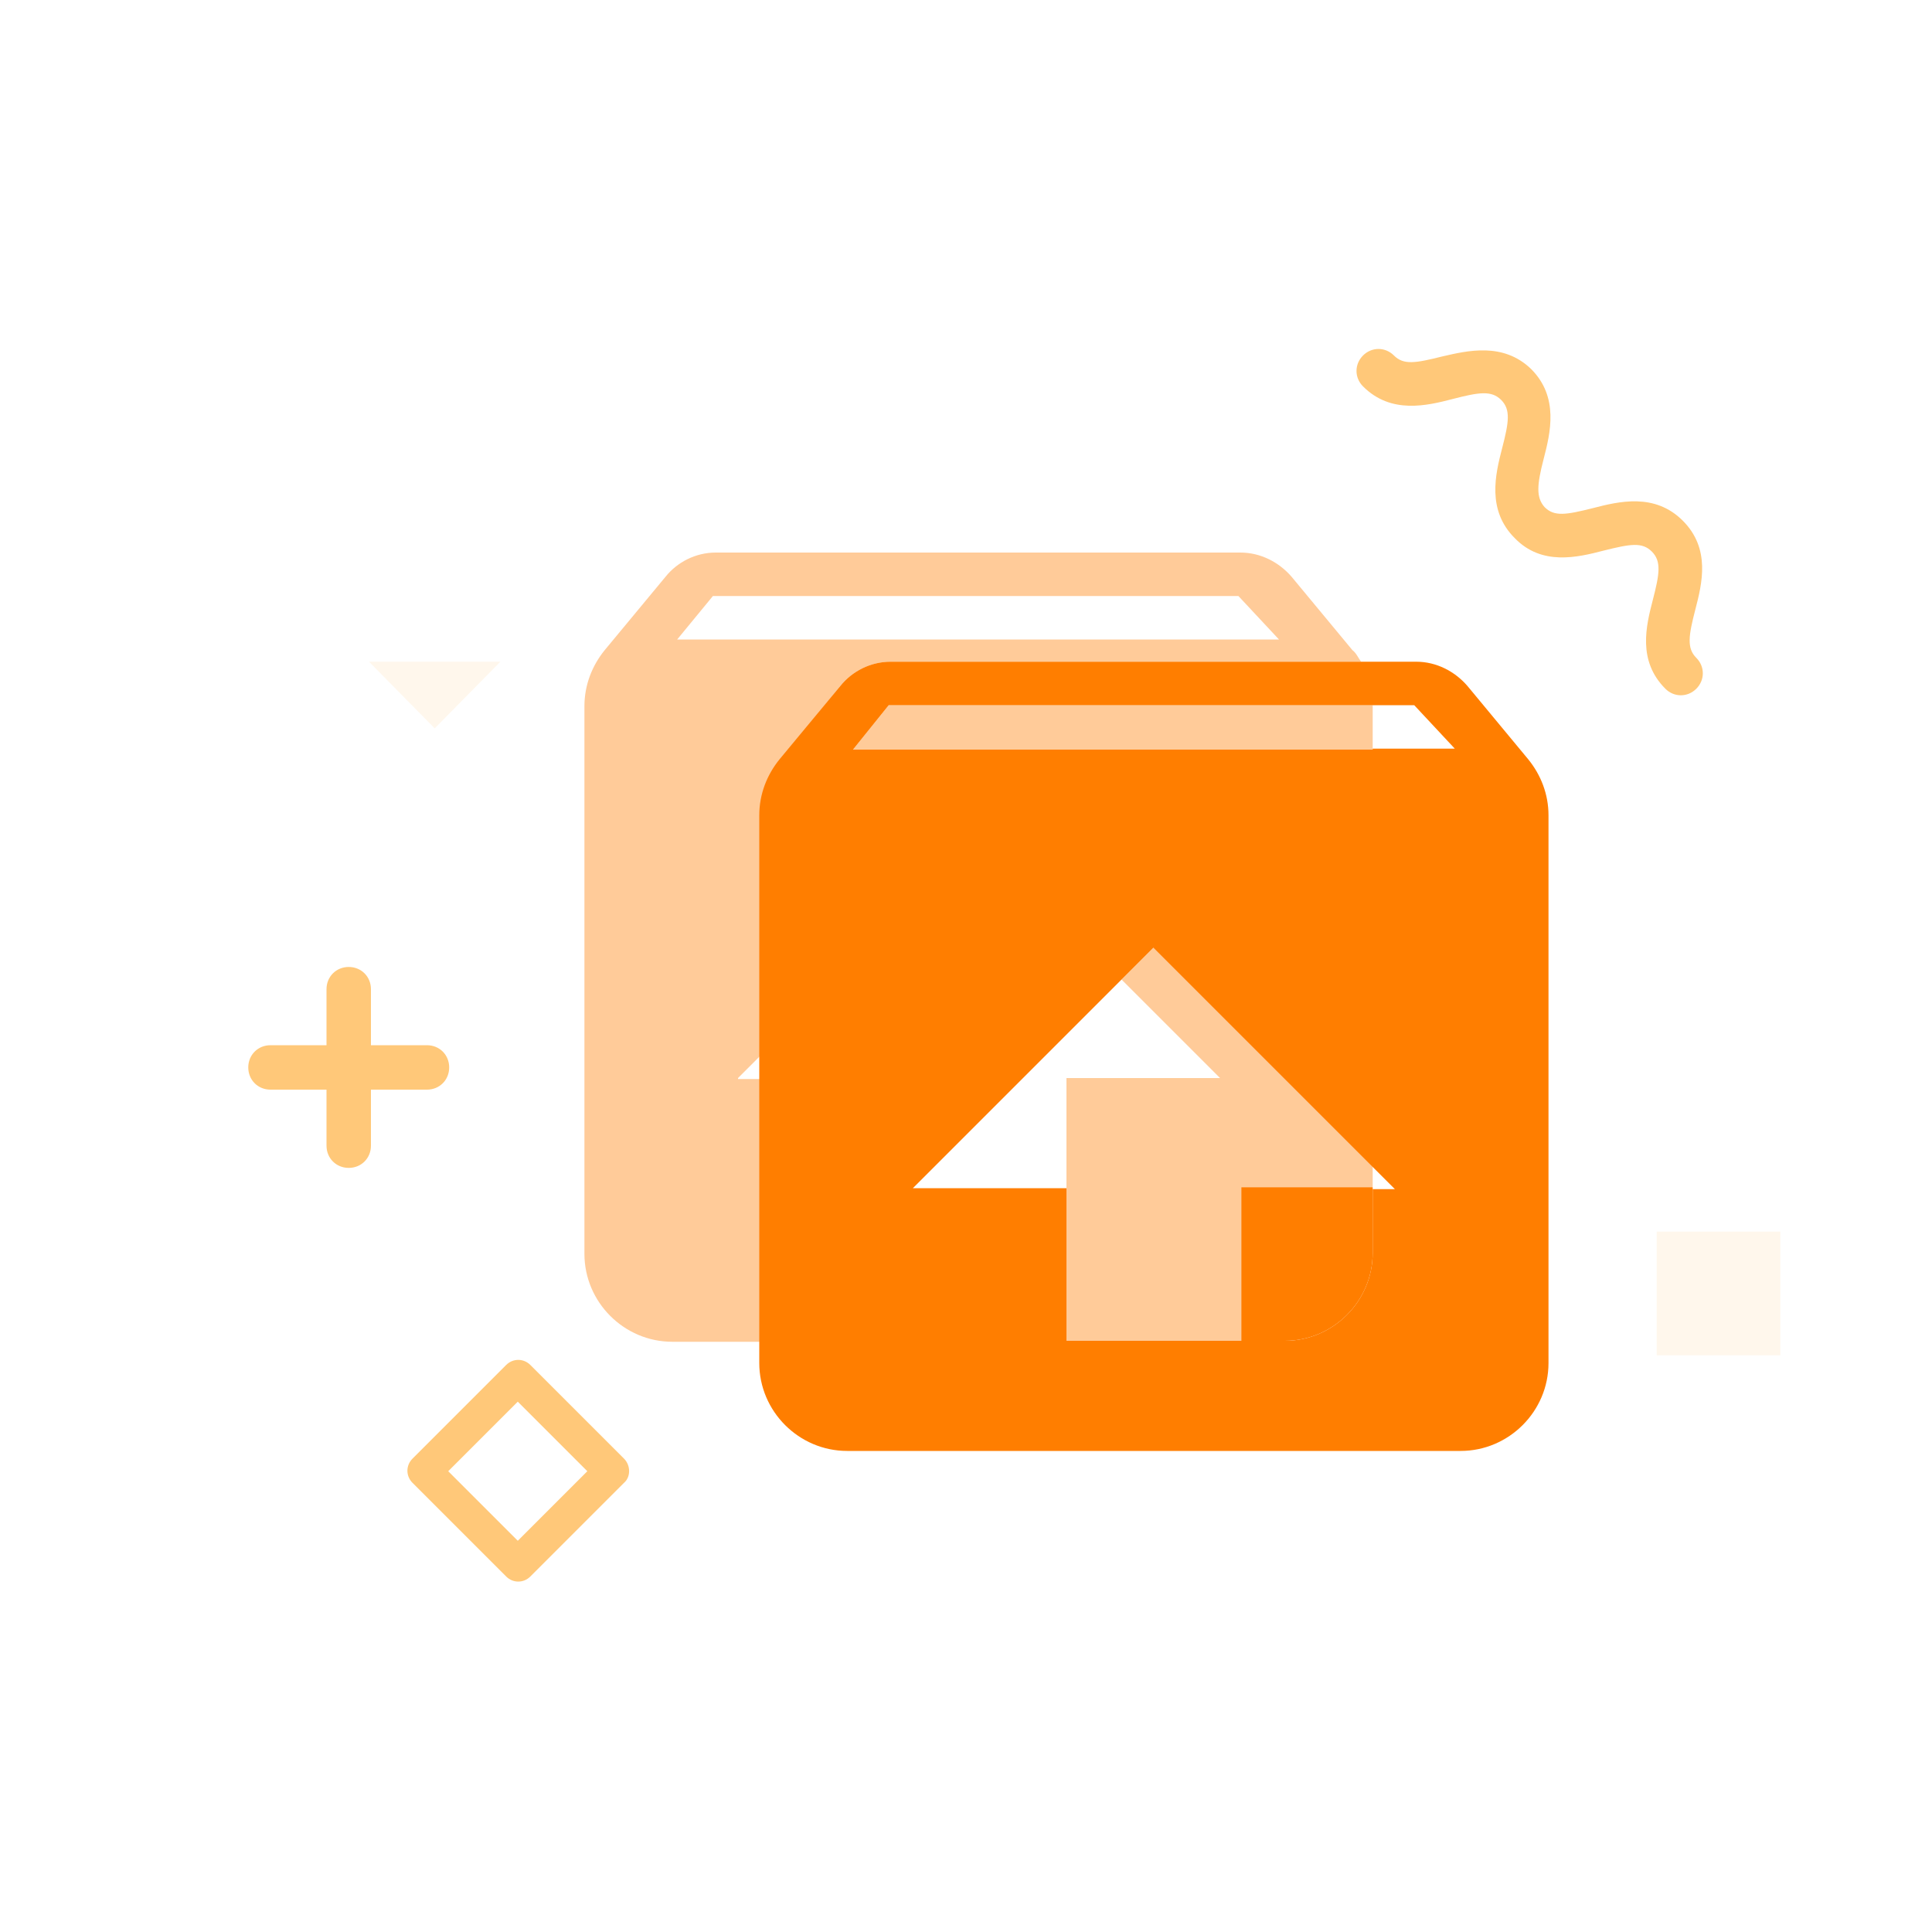
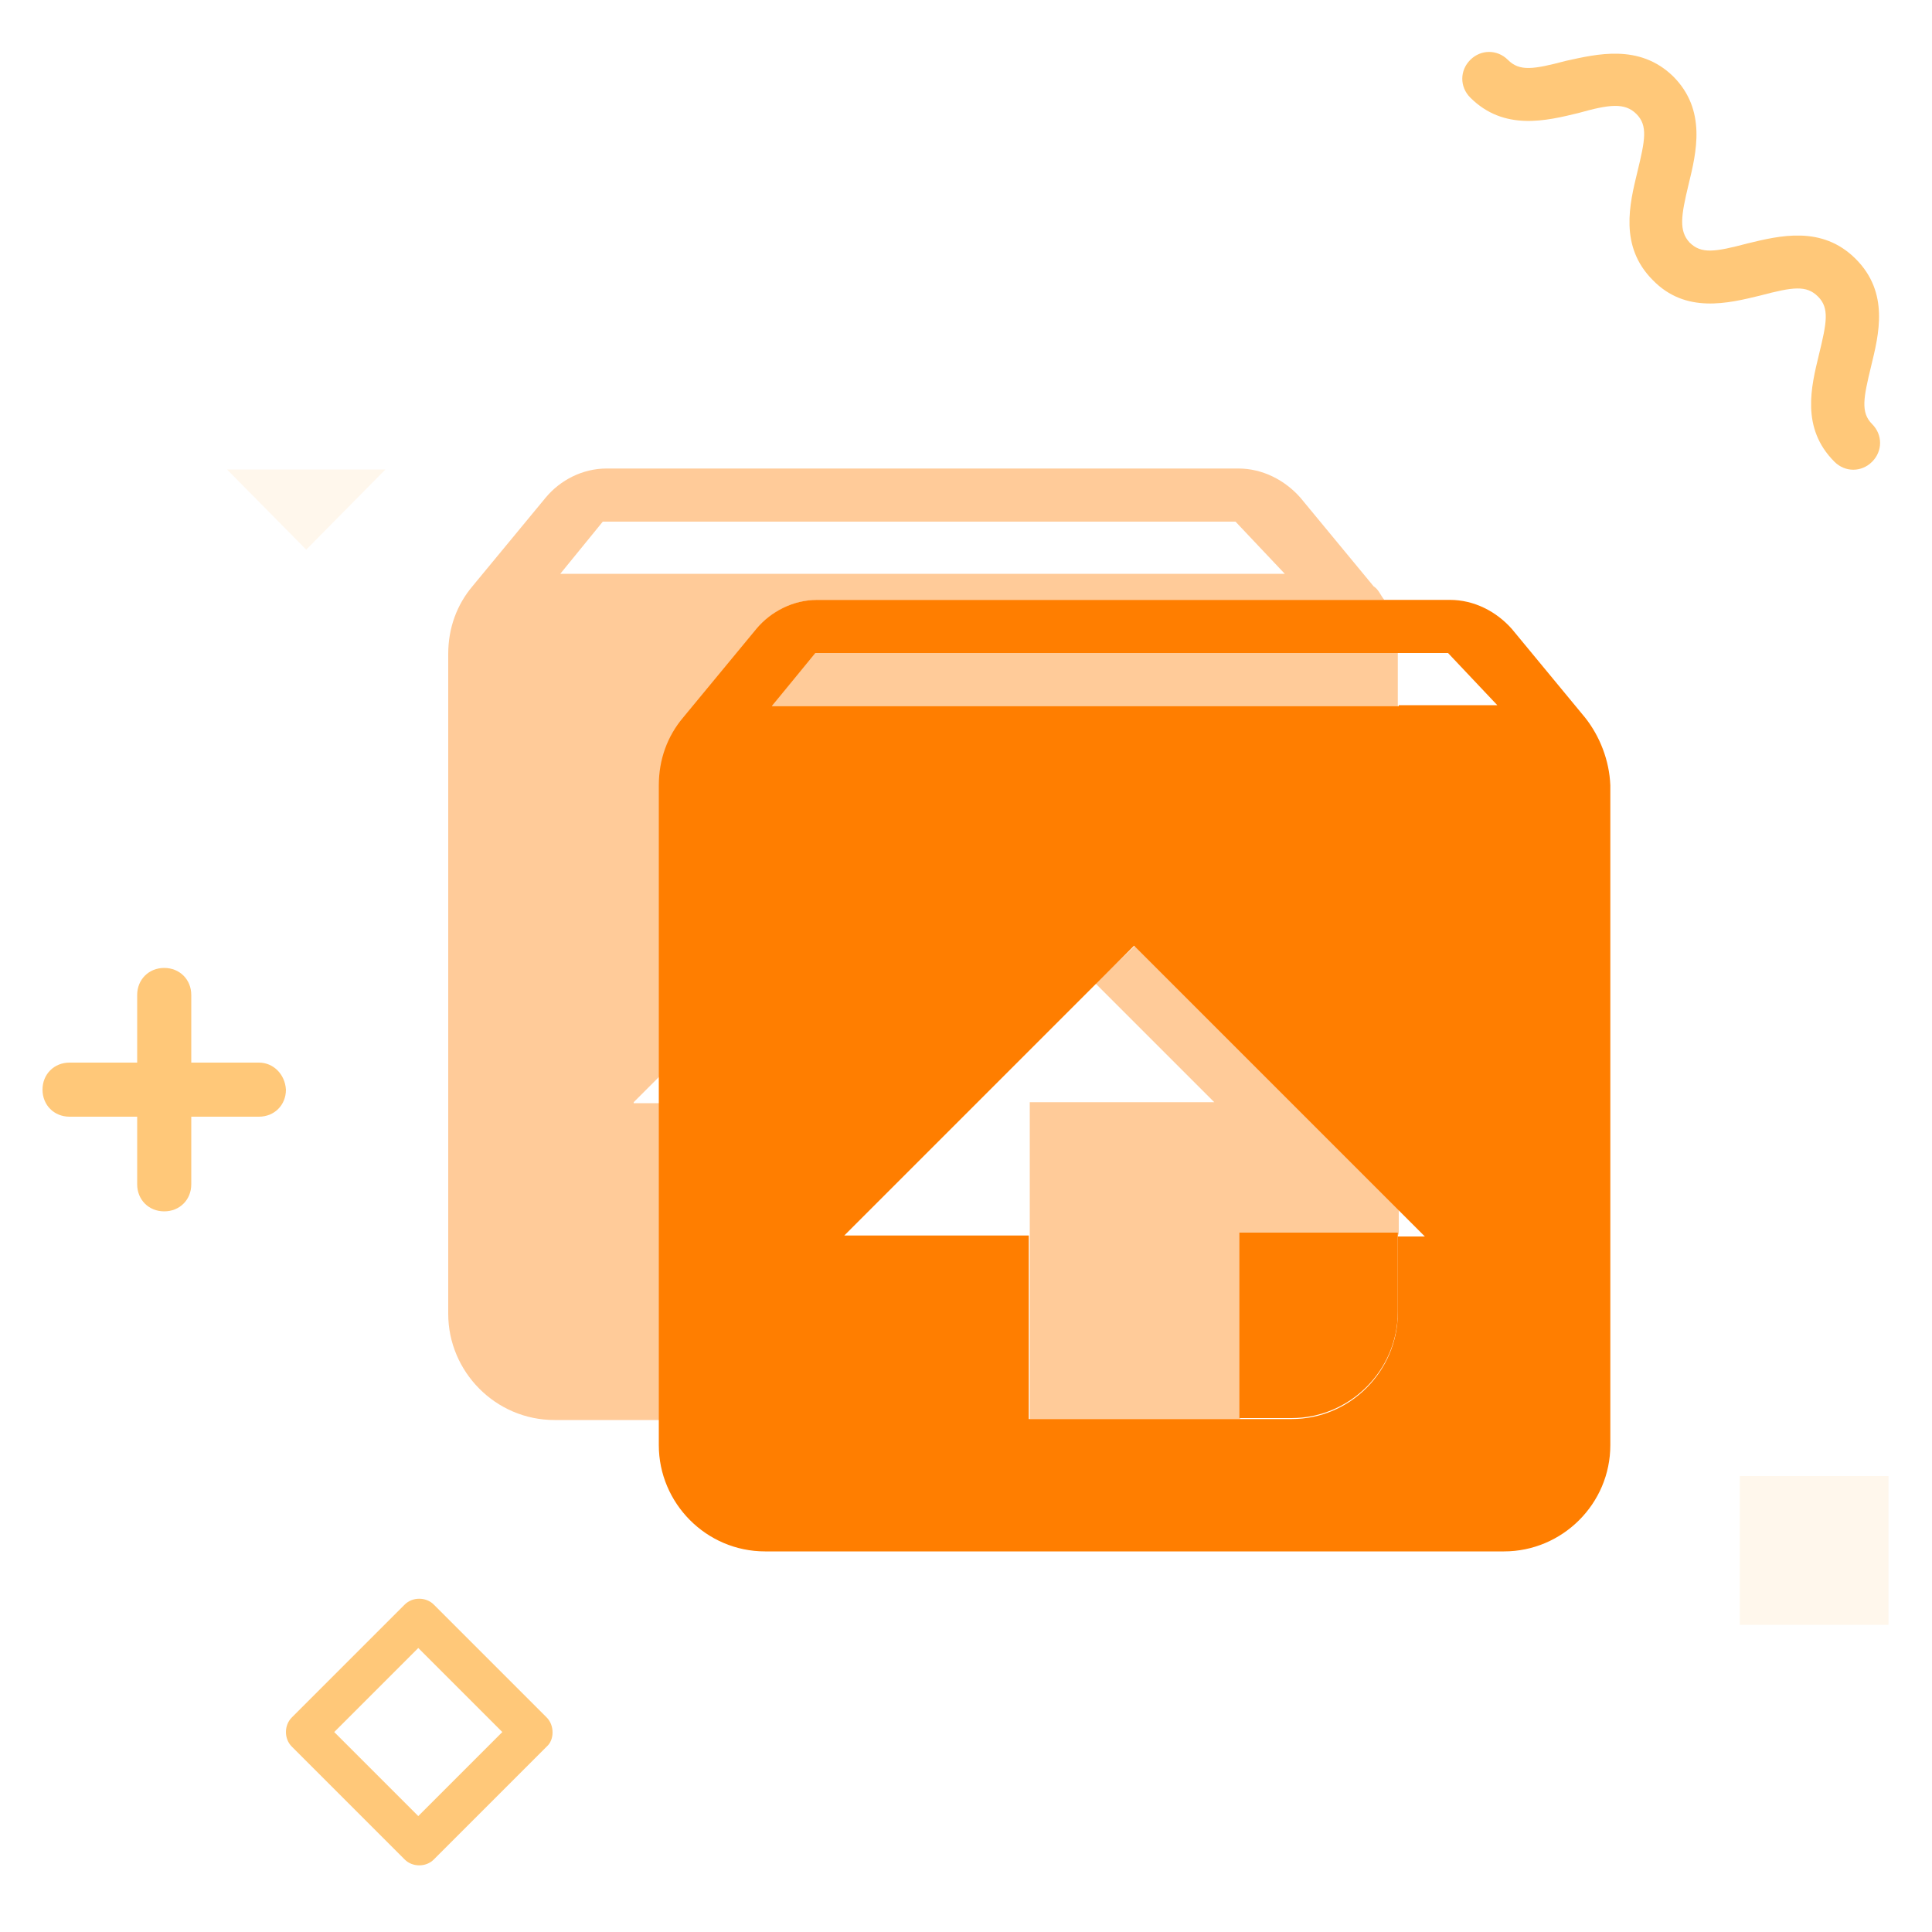
- <svg xmlns="http://www.w3.org/2000/svg" t="1744074034088" class="icon" viewBox="0 0 1024 1024" version="1.1" p-id="17228" width="200" height="200">
-   <path d="M391.168 571.392l11.776-11.776V432.128c0-11.264 4.096-21.504 10.752-29.696L445.44 363.52c6.144-7.68 15.872-12.8 26.624-12.8h249.344c-1.536-2.048-2.56-4.608-4.608-6.144l-32.256-38.912c-6.656-7.68-16.384-12.8-27.136-12.8H379.392c-10.752 0-20.48 5.12-26.624 12.8l-32.256 38.912c-6.656 8.192-10.752 18.432-10.752 29.696v290.304c0 25.6 20.992 46.592 46.592 46.592h46.592v-139.264h-11.776z m-13.312-255.488h278.528l21.504 23.04H358.912l18.944-23.04z" fill="#FFCB99" p-id="17229" />
-   <path d="M452.096 397.312h275.456V373.76H471.04zM594.432 519.168l52.224 52.224h-81.408V710.656h92.672v-81.408h69.632v-11.776L611.84 501.76z" fill="#FFCB99" p-id="17230" />
-   <path d="M657.92 710.656h23.04c25.6 0 46.592-20.992 46.592-46.592v-34.816h-69.632v81.408z" fill="#FF7E00" p-id="17231" />
-   <path d="M809.984 402.432l-32.256-38.912c-6.656-7.68-16.384-12.8-27.136-12.8H472.064c-10.752 0-20.48 5.12-26.624 12.8l-32.256 38.912c-6.656 8.192-10.752 18.432-10.752 29.696V722.432c0 25.6 20.992 46.592 46.592 46.592h325.12c25.6 0 46.592-20.992 46.592-46.592V432.128c0-11.264-4.096-21.504-10.752-29.696z m-82.432 226.816v34.816c0 25.6-20.992 46.592-46.592 46.592h-115.712V629.76H483.84l110.08-110.08 17.408-17.408 116.224 116.224 11.776 11.776h-11.776z m0-231.936H452.096L471.04 373.76h278.528l21.504 23.04h-43.52z" fill="#FF7E00" p-id="17232" />
-   <path d="M226.304 553.984h-29.696v-29.696c0-6.656-5.12-11.776-11.776-11.776s-11.776 5.12-11.776 11.776v29.696H143.36c-6.656 0-11.776 5.12-11.776 11.776s5.12 11.776 11.776 11.776h29.696v29.696c0 6.656 5.12 11.776 11.776 11.776s11.776-5.12 11.776-11.776v-29.696h29.696c6.656 0 11.776-5.12 11.776-11.776s-5.12-11.776-11.776-11.776zM811.52 195.584c14.848 14.848 10.24 33.792 6.656 47.616-3.584 13.824-4.096 20.48 0.512 25.6 5.12 5.12 11.264 4.096 25.6 0.512 13.824-3.584 32.768-8.192 47.616 6.656 14.848 14.848 10.24 33.28 6.656 47.104-3.584 13.824-4.608 20.48 0.512 25.6 4.608 4.608 4.608 11.776 0 16.384-4.608 4.608-11.776 4.608-16.384 0-14.848-14.848-10.24-33.28-6.656-47.104 3.584-13.824 4.608-20.48-0.512-25.6s-11.264-4.096-25.6-0.512c-13.824 3.584-32.768 8.192-47.104-6.656-14.848-14.848-10.24-33.792-6.656-47.616 3.584-13.824 4.608-20.48-0.512-25.6s-11.776-4.096-25.6-0.512c-13.824 3.584-32.768 8.192-47.616-6.656-4.608-4.608-4.608-11.776 0-16.384 4.608-4.608 11.776-4.608 16.384 0 5.12 5.12 11.264 4.096 25.6 0.512 13.312-3.072 32.256-7.68 47.104 6.656z" fill="#FFC879" p-id="17233" />
-   <path d="M878.08 652.8h65.536v65.536h-65.536zM230.4 386.048l34.816-35.328H195.584z" fill="#FFF7EC" p-id="17234" />
-   <path d="M330.752 773.12l-49.664-49.664c-3.584-3.584-9.216-3.584-12.8 0l-49.664 49.664c-3.584 3.584-3.584 9.216 0 12.8l49.664 49.664c3.584 3.584 9.216 3.584 12.8 0l49.664-49.664c3.584-3.072 3.584-9.216 0-12.8z m-56.32 43.52l-36.864-36.864 36.864-36.864 36.864 36.864-36.864 36.864z" fill="#FFC879" p-id="17235" />
+ <svg xmlns="http://www.w3.org/2000/svg" version="1.1" id="图层_1" x="0px" y="0px" viewBox="0 0 200 200" enable-background="new 0 0 200 200" xml:space="preserve">
+   <path fill="#FFCB99" d="M65.6,114.1l2.8-2.8v-30c0-2.6,1-5.1,2.5-7l7.5-9.2c1.4-1.8,3.7-3,6.3-3h58.6c-0.4-0.5-0.6-1.1-1.1-1.4  l-7.6-9.2c-1.6-1.8-3.9-3-6.4-3H62.8c-2.5,0-4.8,1.2-6.3,3l-7.6,9.2c-1.6,1.9-2.5,4.3-2.5,7V136c0,6,4.9,11,11,11h11v-32.8h-2.8  V114.1z M62.4,54h65.5l5.1,5.4H58L62.4,54z" />
+   <path fill="#FFCB99" d="M79.9,73.1h64.8v-5.5H84.3L79.9,73.1z M113.4,101.8l12.3,12.3h-19.1v32.8h21.8v-19.1h16.4v-2.8l-27.2-27.2  L113.4,101.8z" />
+   <path fill="#FF7E00" d="M128.3,146.8h5.4c6,0,11-4.9,11-11v-8.2h-16.4L128.3,146.8L128.3,146.8z" />
+   <path fill="#FF7E00" d="M164.1,74.3l-7.6-9.2c-1.6-1.8-3.9-3-6.4-3H84.6c-2.5,0-4.8,1.2-6.3,3l-7.6,9.2c-1.6,1.9-2.5,4.3-2.5,7v68.3  c0,6,4.9,11,11,11h76.5c6,0,11-4.9,11-11V81.3C166.6,78.7,165.6,76.2,164.1,74.3L164.1,74.3z M144.7,127.7v8.2c0,6-4.9,11-11,11  h-27.2v-19H87.4l25.9-25.9l4.1-4.1l27.3,27.3l2.8,2.8h-2.8V127.7z M144.7,73.1H79.9l4.5-5.5h65.5l5.1,5.4h-10.2V73.1z" />
+   <path fill="#FFC879" d="M26.8,110h-7v-7c0-1.6-1.2-2.8-2.8-2.8s-2.8,1.2-2.8,2.8v7h-7c-1.6,0-2.8,1.2-2.8,2.8c0,1.6,1.2,2.8,2.8,2.8  h7v7c0,1.6,1.2,2.8,2.8,2.8s2.8-1.2,2.8-2.8v-7h7c1.6,0,2.8-1.2,2.8-2.8C29.5,111.2,28.3,110,26.8,110z M173.2,7.9  c3.5,3.5,2.4,7.9,1.6,11.2s-1,4.8,0.1,6c1.2,1.2,2.6,1,6,0.1c3.3-0.8,7.7-1.9,11.2,1.6s2.4,7.8,1.6,11.1s-1.1,4.8,0.1,6  c1.1,1.1,1.1,2.8,0,3.9c-1.1,1.1-2.8,1.1-3.9,0c-3.5-3.5-2.4-7.8-1.6-11.1s1.1-4.8-0.1-6s-2.6-1-6-0.1c-3.3,0.8-7.7,1.9-11.1-1.6  c-3.5-3.5-2.4-7.9-1.6-11.2s1.1-4.8-0.1-6s-2.8-1-6-0.1c-3.3,0.8-7.7,1.9-11.2-1.6c-1.1-1.1-1.1-2.8,0-3.9s2.8-1.1,3.9,0  c1.2,1.2,2.6,1,6,0.1C165.3,5.6,169.7,4.5,173.2,7.9z" />
+   <path fill="#FFF7EC" d="M180.1,152.8h15.4v15.4h-15.4V152.8z M31.7,56.9l8.2-8.3H23.5L31.7,56.9z" />
+   <path fill="#FFC879" d="M56.6,177.8l-11.7-11.7c-0.8-0.8-2.2-0.8-3,0l-11.7,11.7c-0.8,0.8-0.8,2.2,0,3l11.7,11.7  c0.8,0.8,2.2,0.8,3,0l11.7-11.7C57.4,180.1,57.4,178.6,56.6,177.8z M43.3,188l-8.7-8.7l8.7-8.7l8.7,8.7L43.3,188z" />
</svg>
